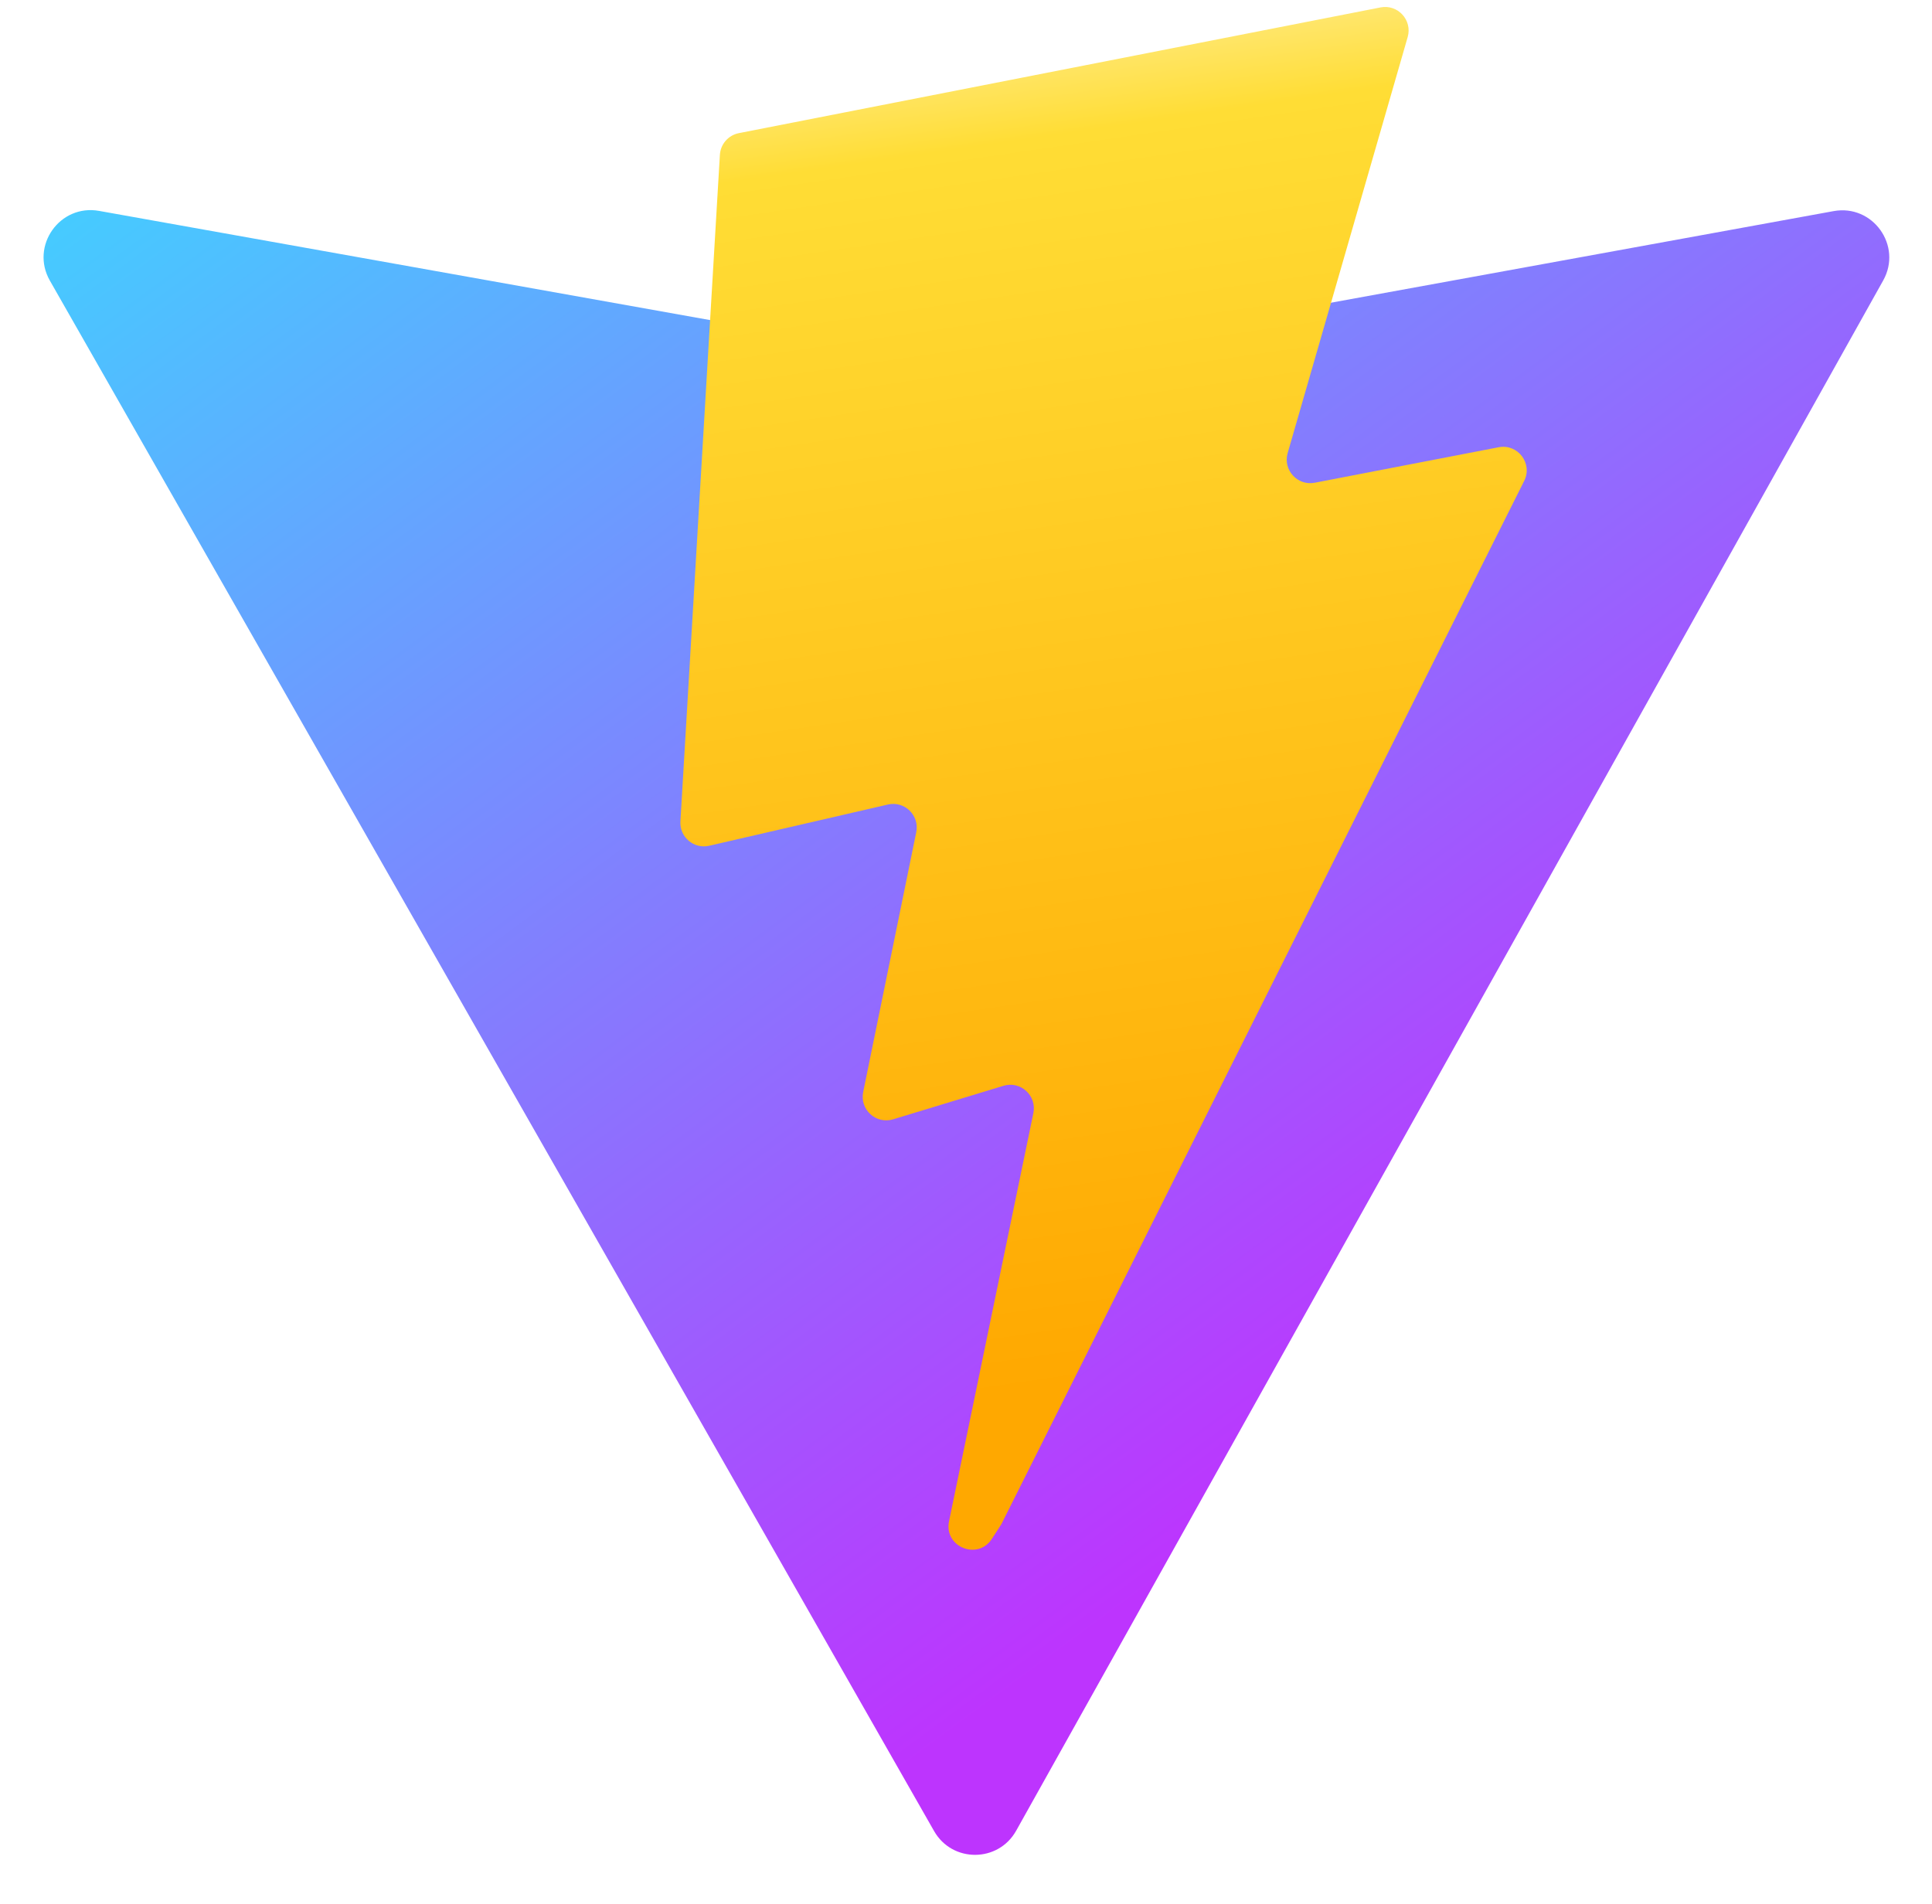
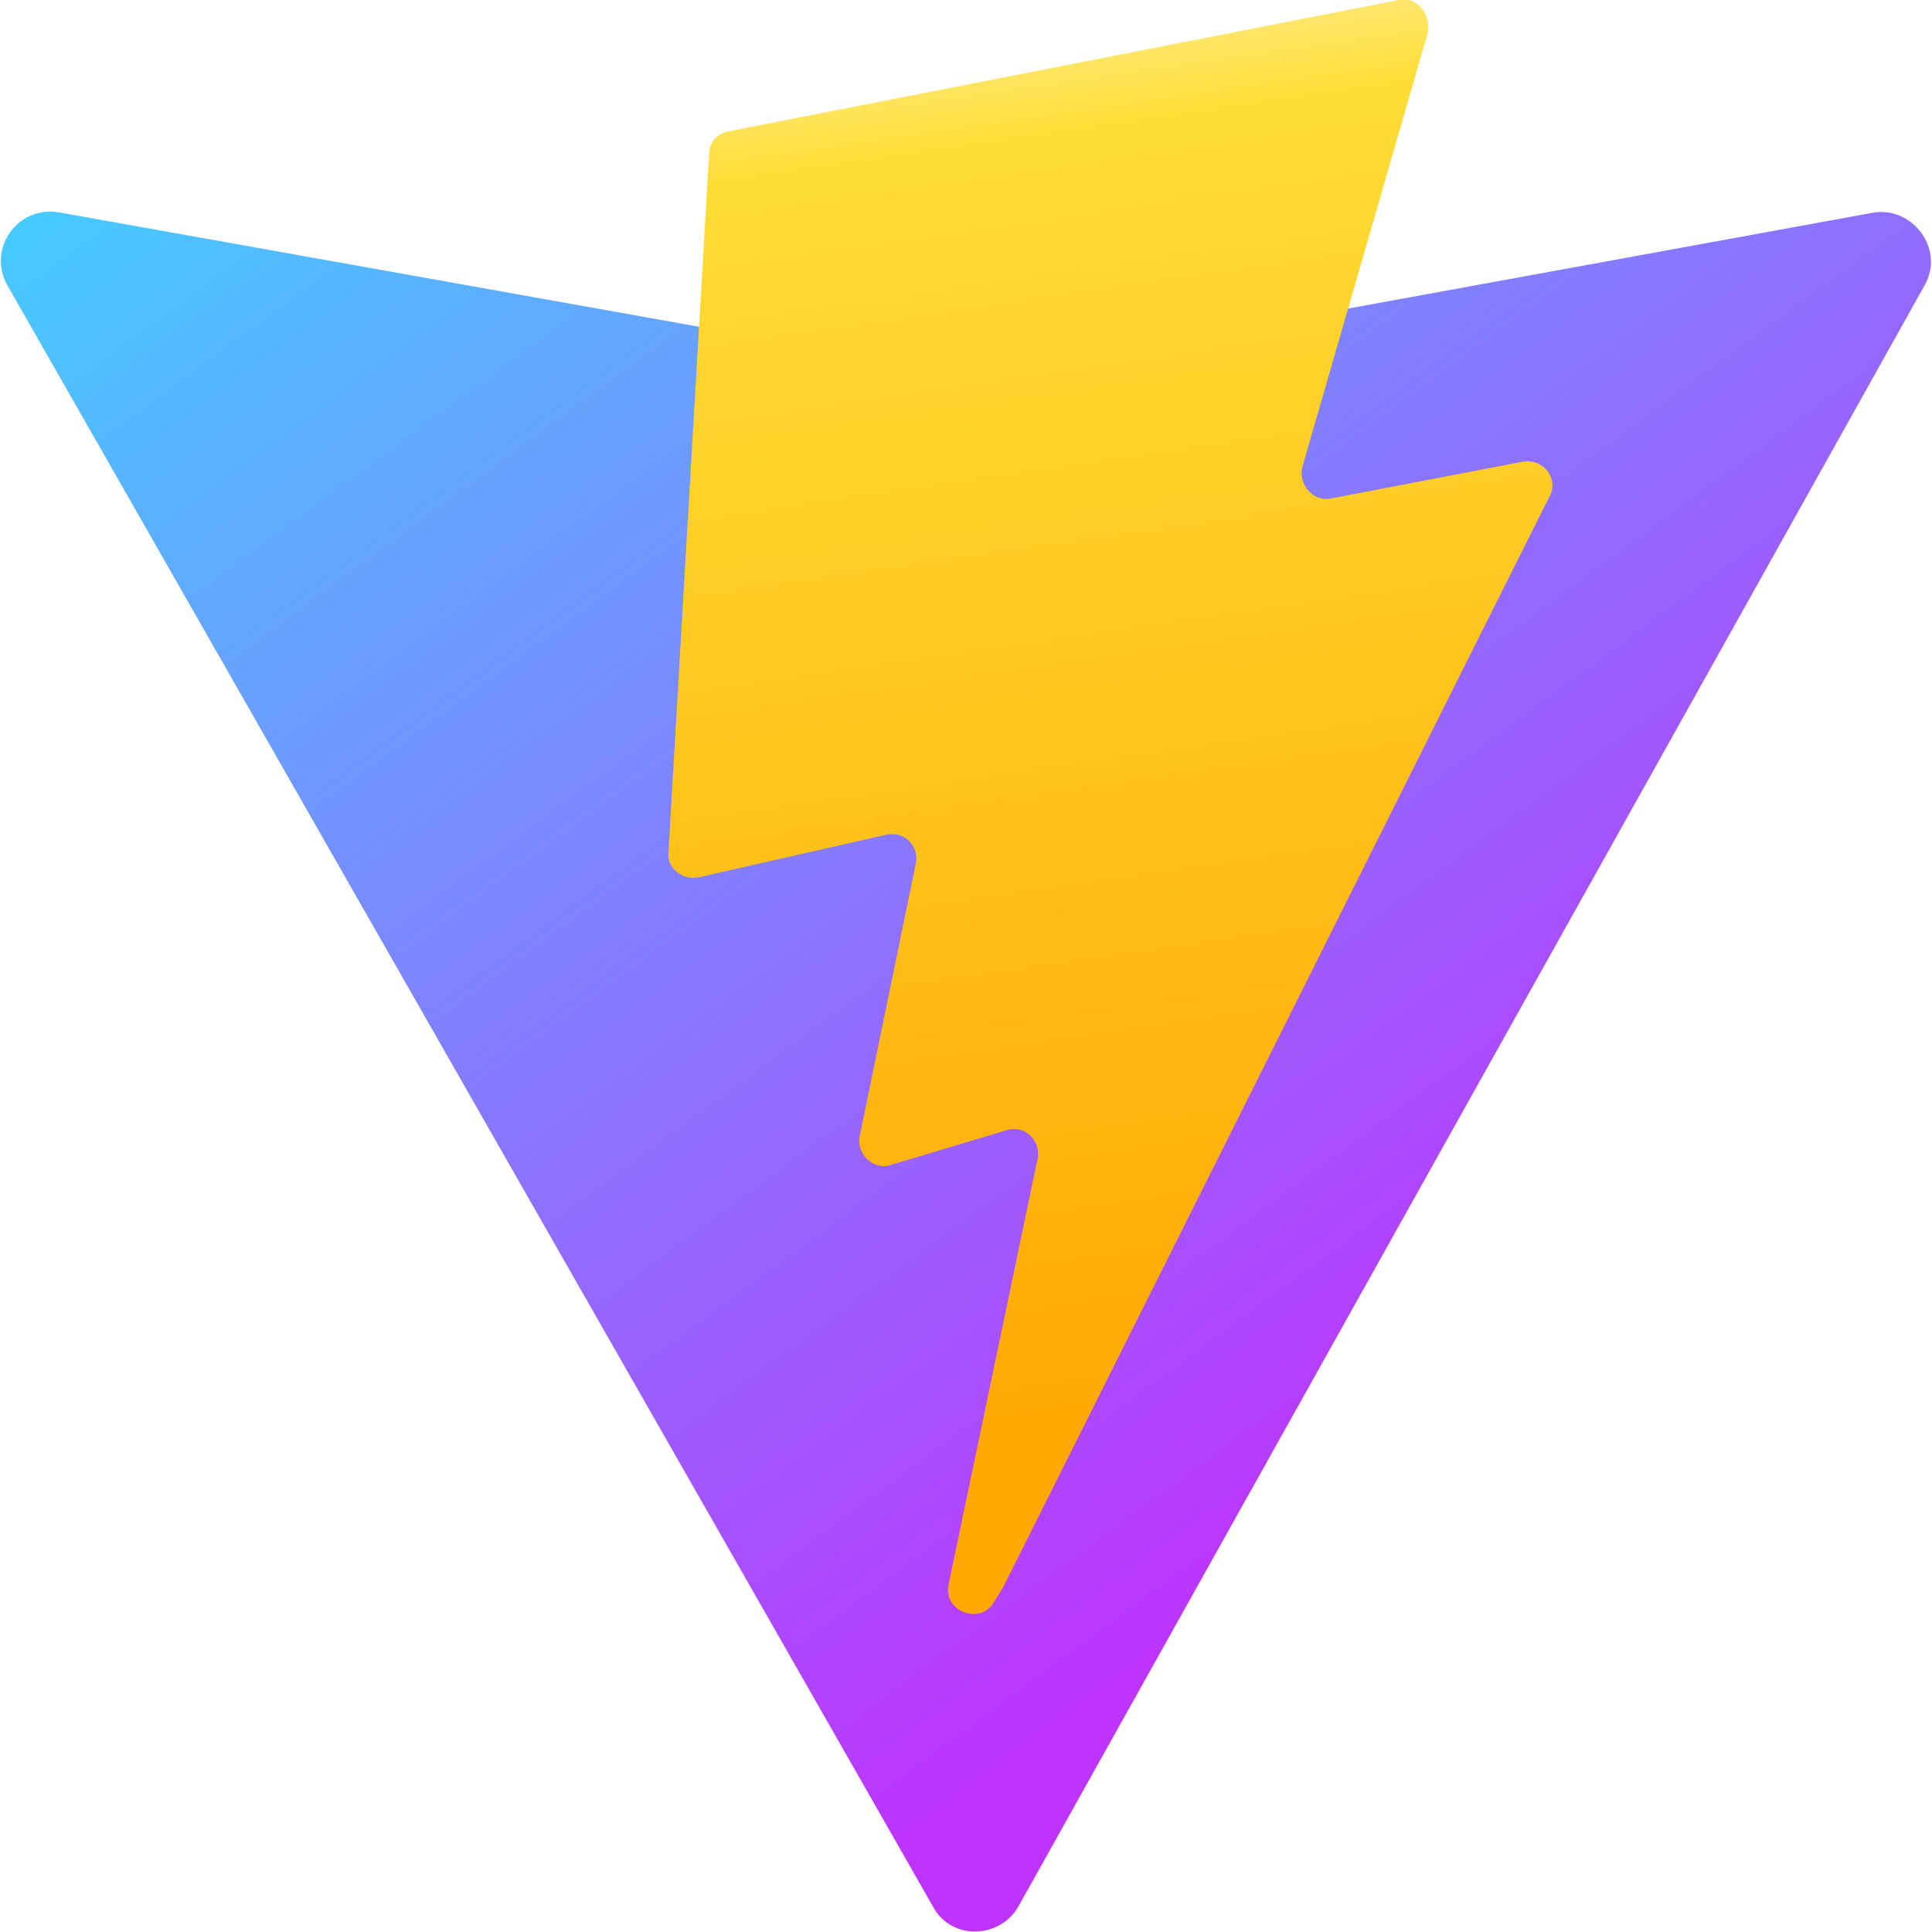
- <svg xmlns="http://www.w3.org/2000/svg" width="410" height="404" viewBox="0 0 410 404" fill="none">
-   <path d="M399.641 59.525L215.643 388.545C211.844 395.338 202.084 395.378 198.228 388.618L10.582 59.556C6.381 52.19 12.68 43.267 21.028 44.759L205.223 77.682C206.398 77.892 207.601 77.89 208.776 77.676L389.119 44.806C397.439 43.289 403.768 52.143 399.641 59.525Z" fill="url(#paint0_linear)" />
-   <path d="M292.965 1.574L156.801 28.255C154.563 28.694 152.906 30.59 152.771 32.866L144.395 174.33C144.198 177.662 147.258 180.248 150.51 179.498L188.42 170.749C191.967 169.931 195.172 173.055 194.443 176.622L183.18 231.775C182.422 235.487 185.907 238.661 189.532 237.56L212.947 230.446C216.577 229.344 220.065 232.527 219.297 236.242L201.398 322.875C200.278 328.294 207.486 331.249 210.492 326.603L212.5 323.5L323.454 102.072C325.312 98.365 322.108 94.137 318.036 94.923L279.014 102.454C275.347 103.161 272.227 99.746 273.262 96.158L298.731 7.867C299.767 4.273 296.636 0.855 292.965 1.574Z" fill="url(#paint1_linear)" />
-   <defs>
-     <linearGradient id="paint0_linear" x1="6" y1="33" x2="235" y2="344" gradientUnits="userSpaceOnUse">
-       <stop stop-color="#41D1FF" />
-       <stop offset="1" stop-color="#BD34FE" />
+ <svg xmlns="http://www.w3.org/2000/svg" version="1.1" id="Layer_1" x="0px" y="0px" viewBox="0 0 100 100" style="enable-background:new 0 0 100 100;" xml:space="preserve">
+   <style type="text/css">
+ 	.st0{fill:url(#SVGID_1_);}
+ 	.st1{fill:url(#SVGID_00000067930741459323610050000008012697500213034666_);}
+ </style>
+   <g>
+     <linearGradient id="SVGID_1_" gradientUnits="userSpaceOnUse" x1="25.002" y1="416.935" x2="83.392" y2="337.636" gradientTransform="matrix(1 0 0 -1 0 406)">
+       <stop offset="0" style="stop-color:#41D1FF" />
+       <stop offset="1" style="stop-color:#BD34FE" />
    </linearGradient>
-     <linearGradient id="paint1_linear" x1="194.651" y1="8.818" x2="236.076" y2="292.989" gradientUnits="userSpaceOnUse">
-       <stop stop-color="#FFEA83" />
-       <stop offset="0.083" stop-color="#FFDD35" />
-       <stop offset="1" stop-color="#FFA800" />
+     <path class="st0" d="M99.6,14.8L52.7,98.7c-1,1.7-3.5,1.7-4.4,0L0.4,14.8c-1.1-1.9,0.5-4.2,2.7-3.8l47,8.4c0.3,0.1,0.6,0.1,0.9,0   l46-8.4C99,10.7,100.7,12.9,99.6,14.8z" />
+     <linearGradient id="SVGID_00000151512354937862104140000009701448195049097882_" gradientUnits="userSpaceOnUse" x1="52.536" y1="404.886" x2="63.099" y2="332.428" gradientTransform="matrix(1 0 0 -1 0 406)">
+       <stop offset="0" style="stop-color:#FFEA83" />
+       <stop offset="8.333330e-02" style="stop-color:#FFDD35" />
+       <stop offset="1" style="stop-color:#FFA800" />
    </linearGradient>
-   </defs>
+     <path style="fill:url(#SVGID_00000151512354937862104140000009701448195049097882_);" d="M72.4,0L37.7,6.8c-0.6,0.1-1,0.6-1,1.2   l-2.1,36.1c-0.1,0.8,0.7,1.5,1.6,1.3l9.7-2.2c0.9-0.2,1.7,0.6,1.5,1.5l-2.9,14.1c-0.2,0.9,0.7,1.8,1.6,1.5l6-1.8   c0.9-0.3,1.8,0.5,1.6,1.5L49.1,82c-0.3,1.4,1.6,2.1,2.3,1l0.5-0.8l28.3-56.5c0.5-0.9-0.3-2-1.4-1.8l-9.9,1.9   c-0.9,0.2-1.7-0.7-1.5-1.6l6.5-22.5C74.1,0.7,73.3-0.2,72.4,0z" />
+   </g>
</svg>
